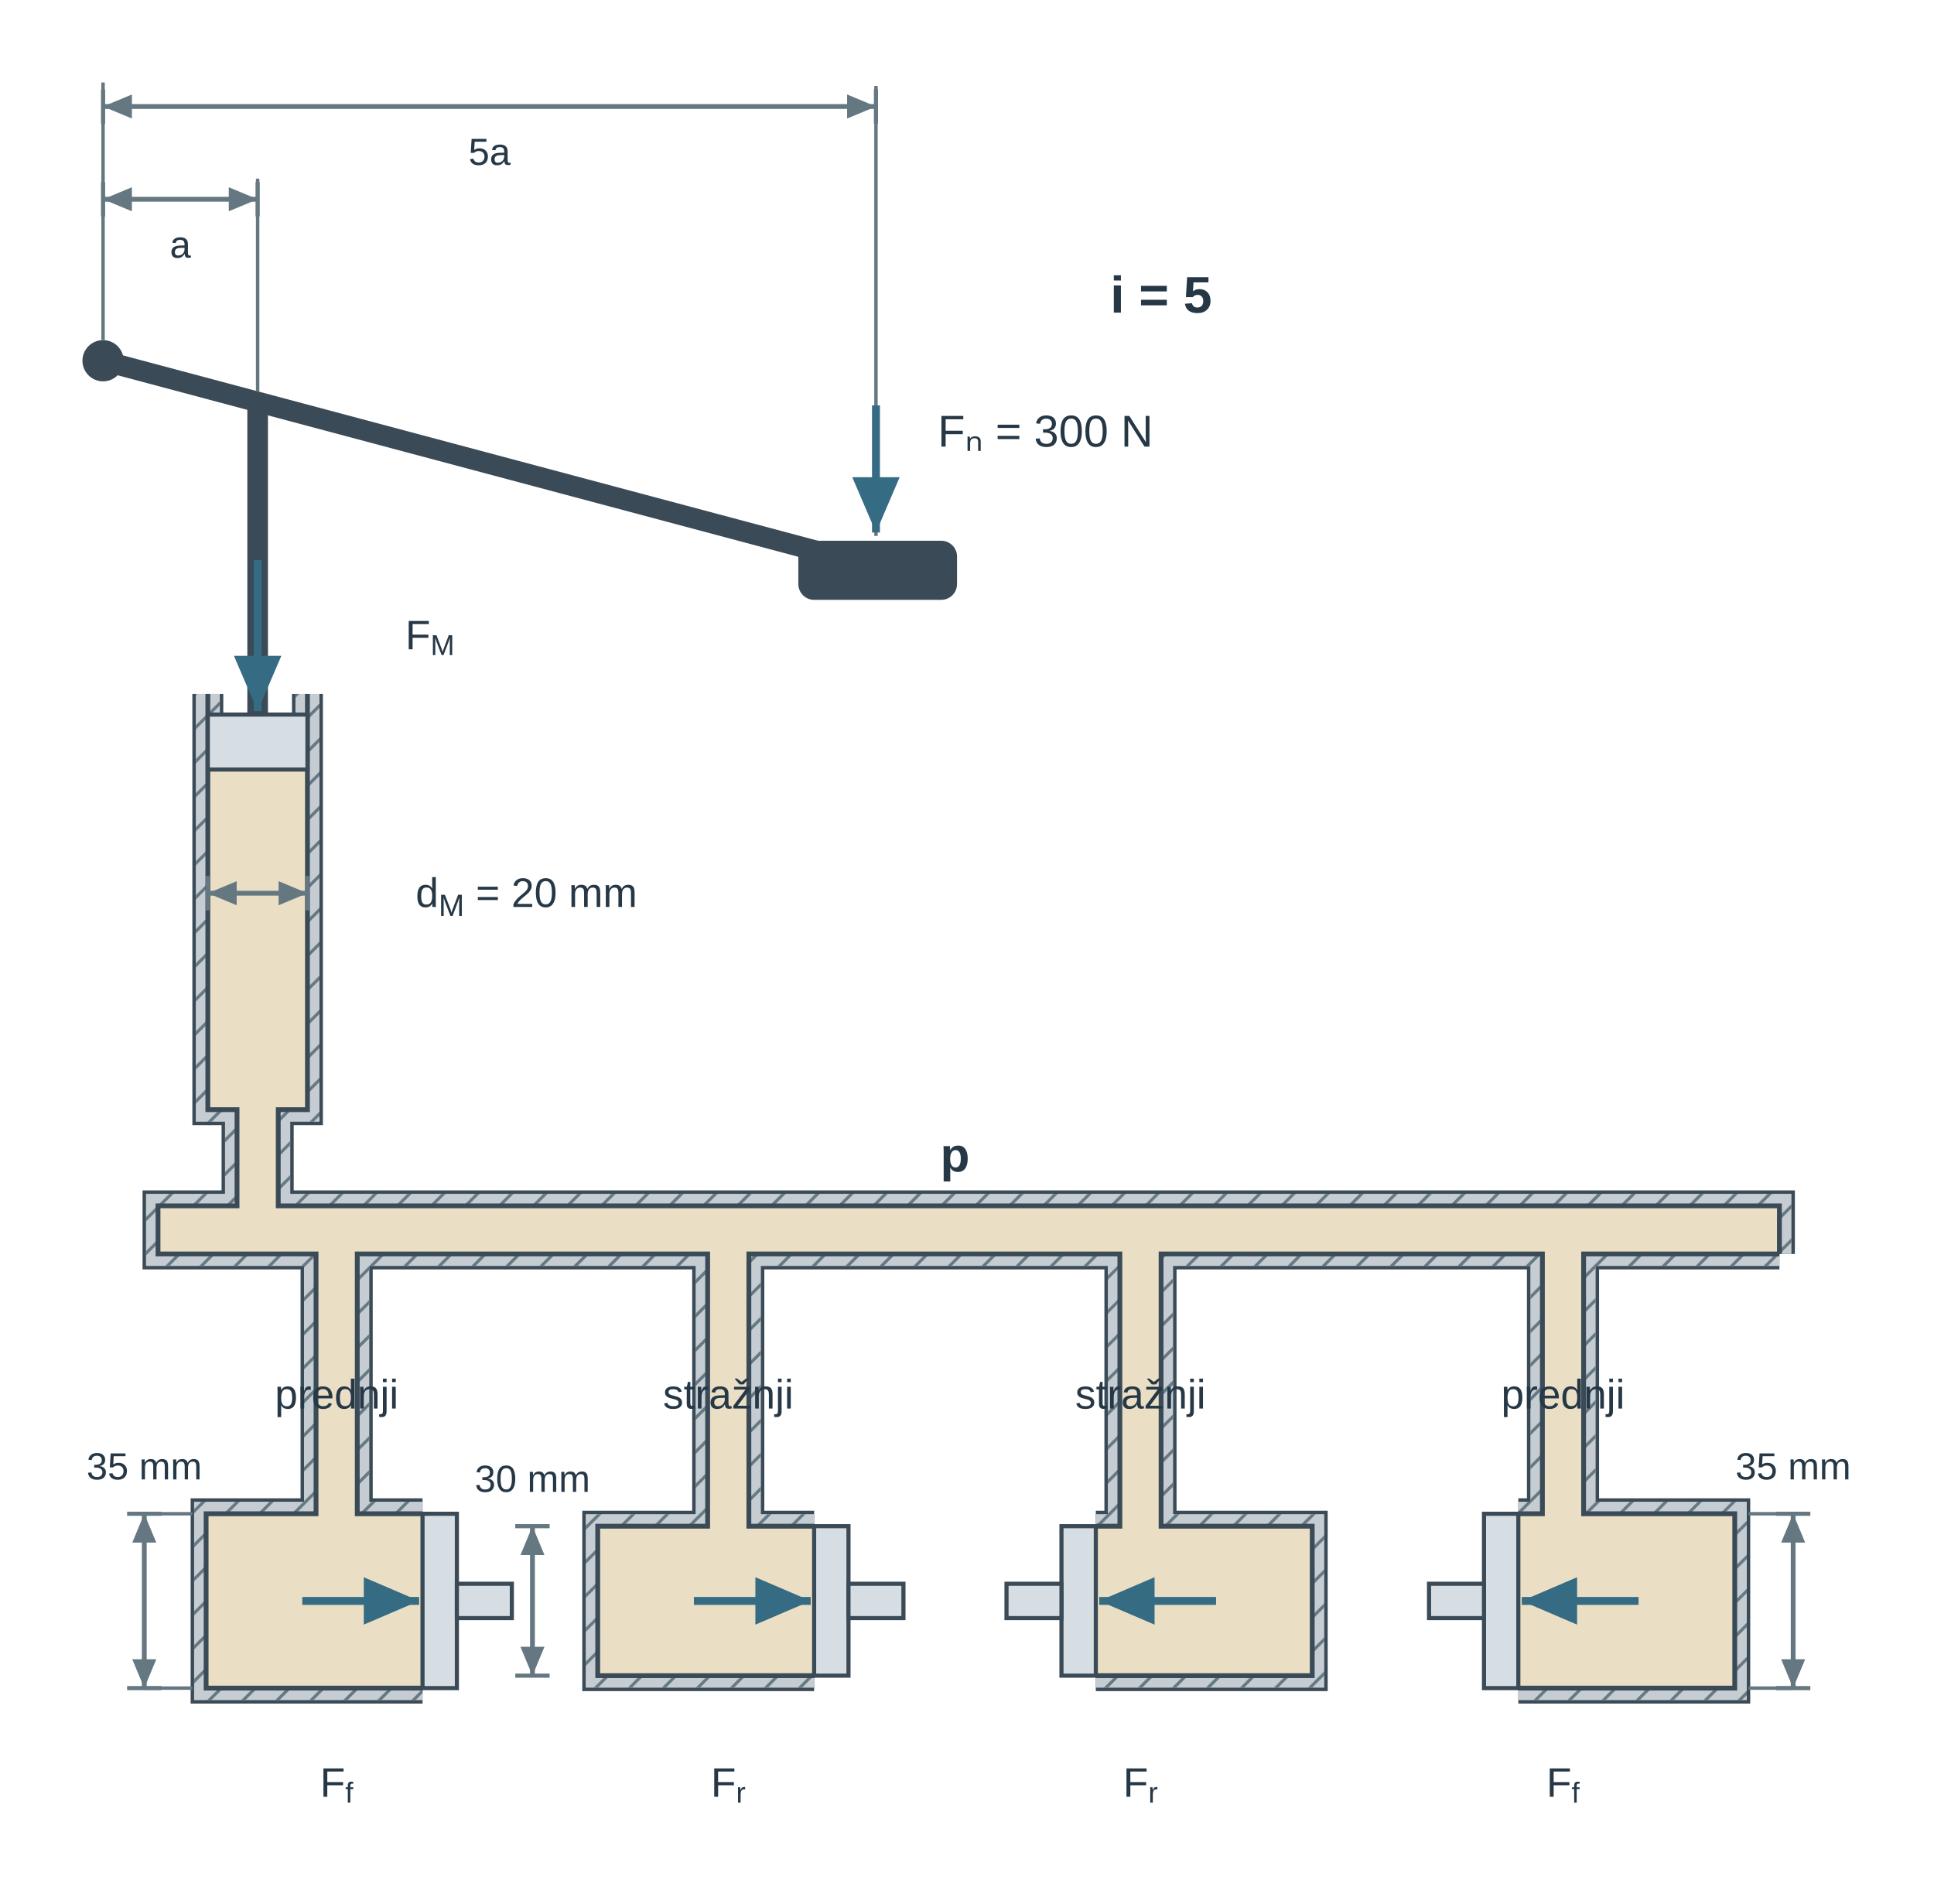
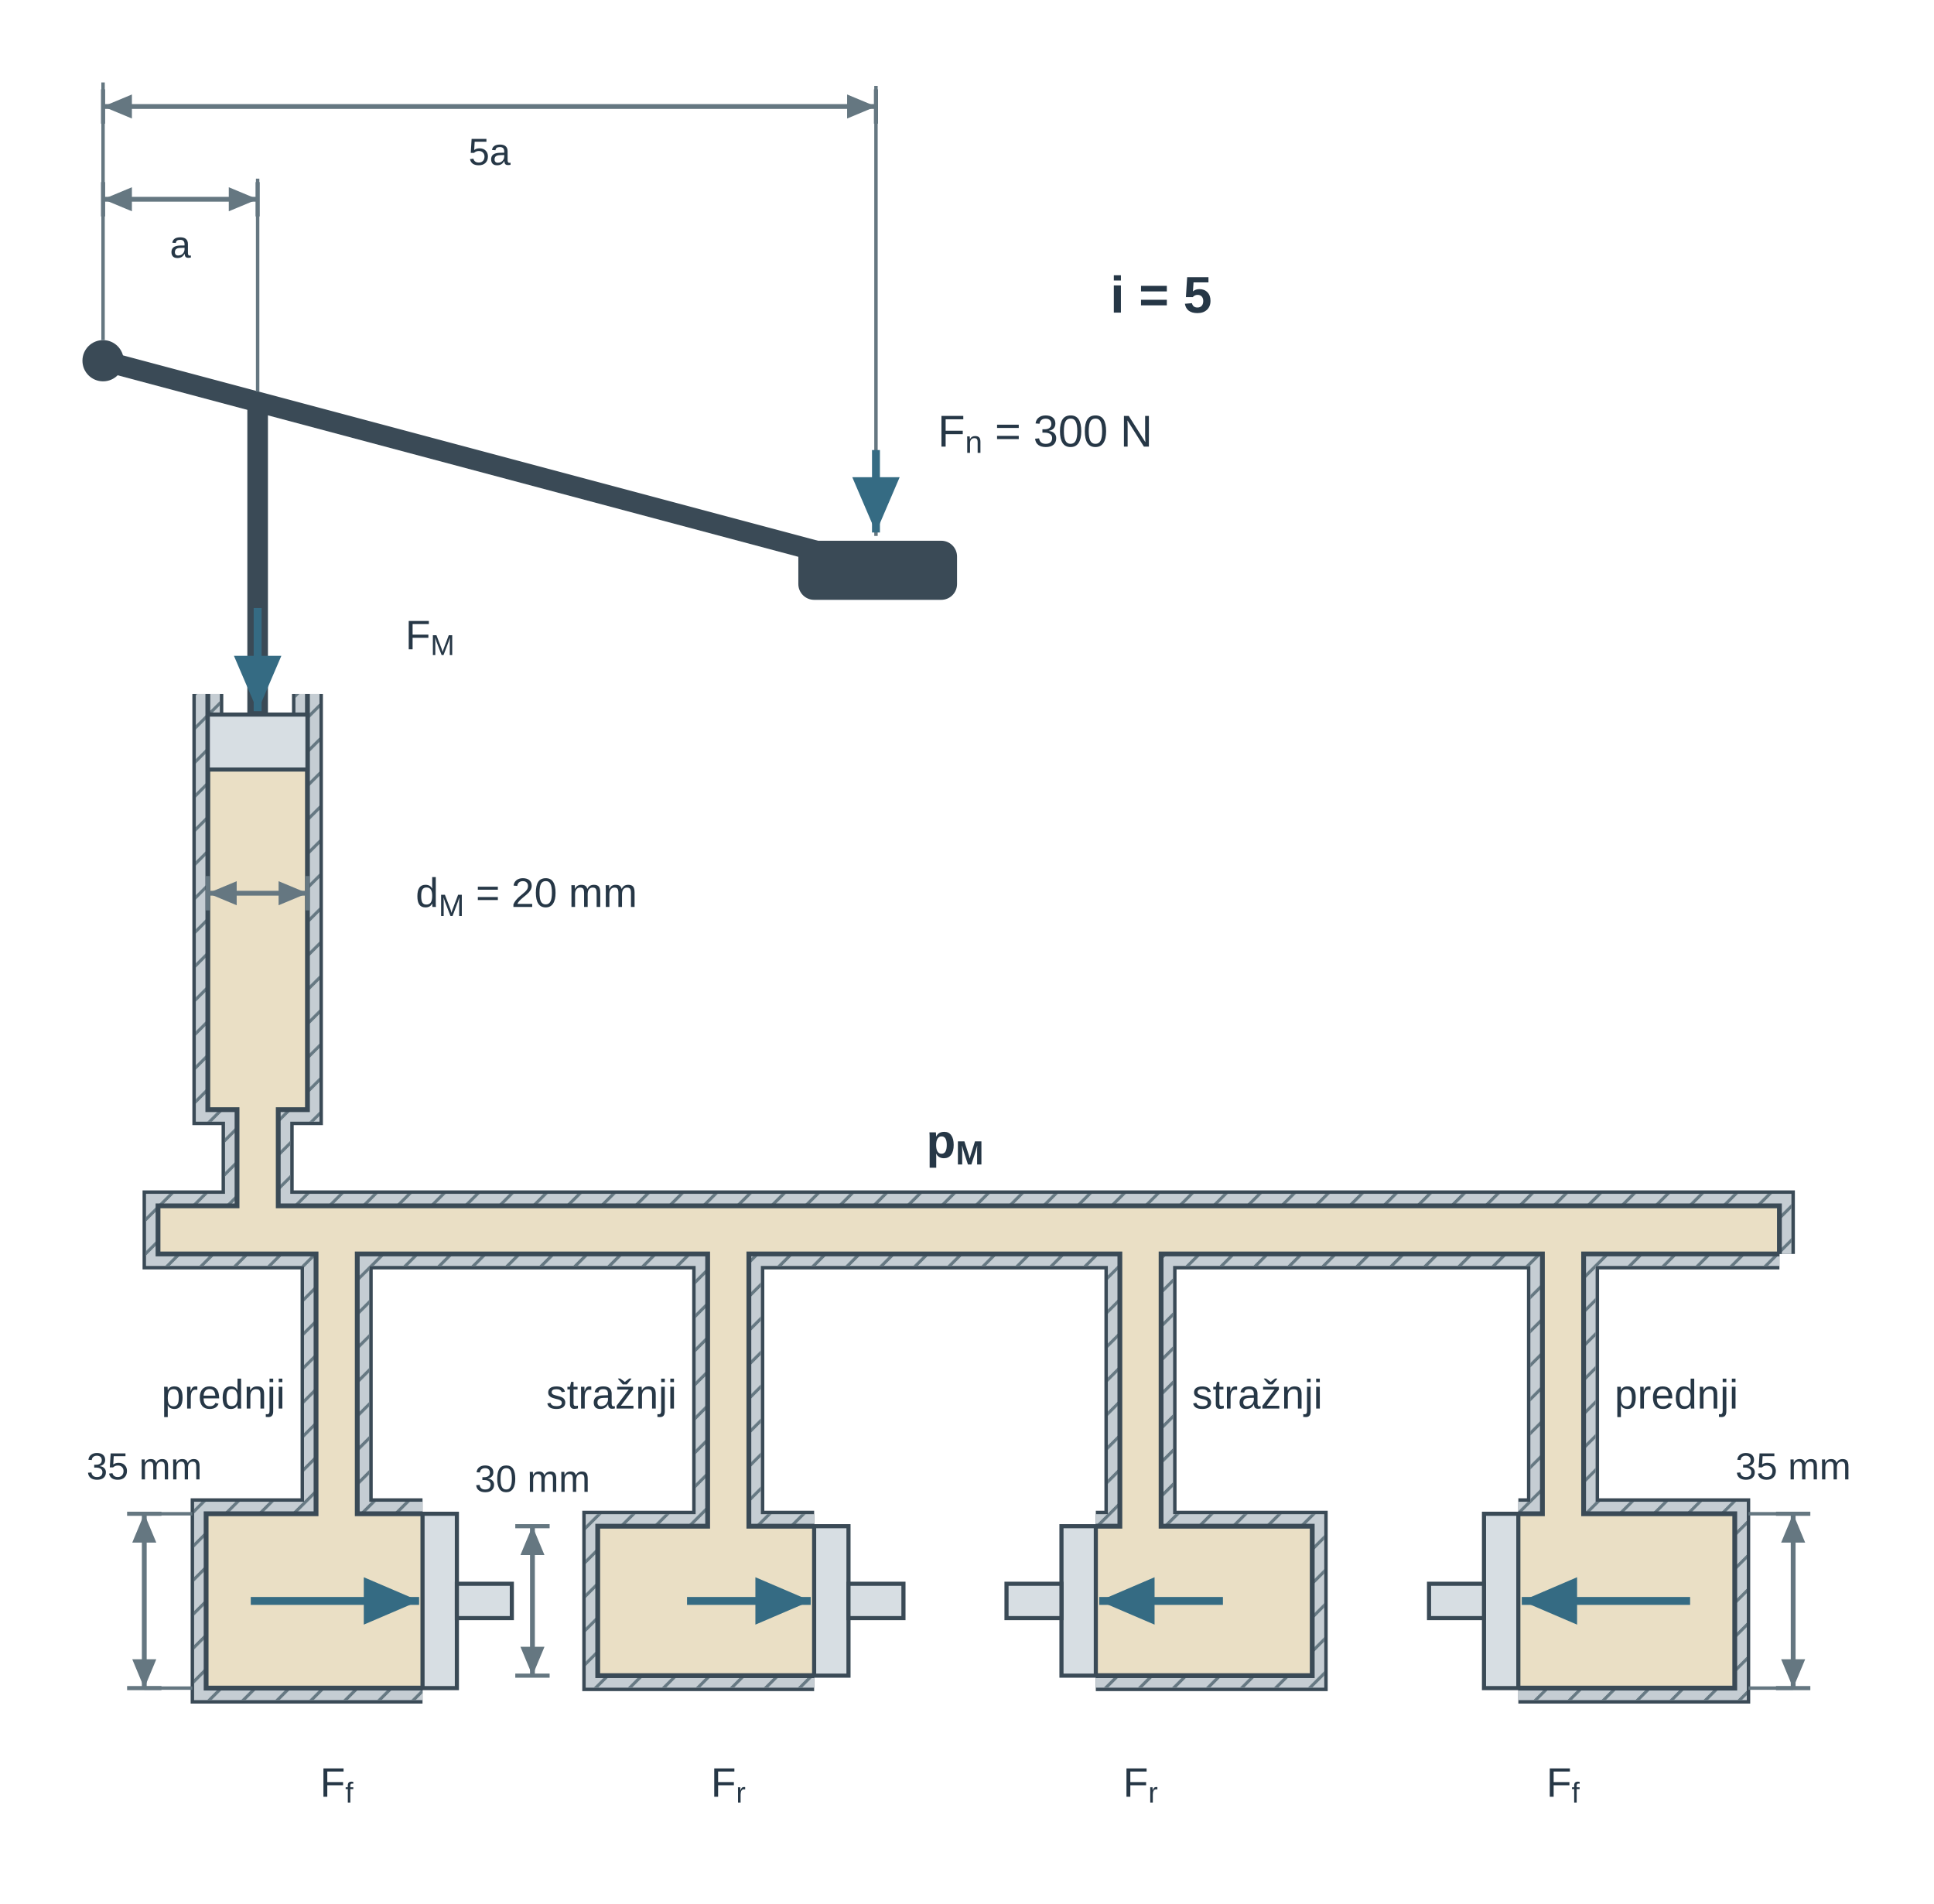
<svg xmlns="http://www.w3.org/2000/svg" viewBox="0 0 563 554" role="img" aria-labelledby="u01fkv_title u01fkv_desc" preserveAspectRatio="xMidYMid meet" style="display:block;width:100%;max-width:563px;height:auto;">
  <defs>
    <pattern id="u01fkv_hatch" width="7" height="7" patternUnits="userSpaceOnUse" patternTransform="rotate(45)">
      <line x1="0" y1="0" x2="0" y2="7" stroke="#657781" stroke-width="1.8" />
    </pattern>
    <marker id="u01fkv_v" markerWidth="7" markerHeight="6" refX="7" refY="3" orient="auto">
      <path d="M0 0 L7 3 L0 6 Z" fill="#356b83" />
    </marker>
    <marker id="u01fkv_dim" markerWidth="6" markerHeight="5" refX="6" refY="2.5" orient="auto-start-reverse">
      <path d="M0 0 L6 2.5 L0 5 Z" fill="#657781" />
    </marker>
    <marker id="u01fkv_dimSmall" markerWidth="3" markerHeight="3" refX="3" refY="1.5" orient="auto-start-reverse">
      <path d="M0 0 L3 1.5 L0 3 Z" fill="#356b83" />
    </marker>
    <marker id="u01fkv_forceMarker" markerWidth="7" markerHeight="6" refX="7" refY="3" orient="auto">
      <path d="M0 0 L7 3 L0 6 Z" fill="#356b83" />
    </marker>
    <marker id="u01fkv_pressureMarker" markerWidth="7" markerHeight="6" refX="7" refY="3" orient="auto">
      <path d="M0 0 L7 3 L0 6 Z" fill="#356b83" />
    </marker>
    <marker id="u01fkv_reactionMarker" markerWidth="7" markerHeight="6" refX="7" refY="3" orient="auto">
      <path d="M0 0 L7 3 L0 6 Z" fill="#356b83" />
    </marker>
    <marker id="u01fkv_axisMarker" markerWidth="7" markerHeight="6" refX="7" refY="3" orient="auto">
      <path d="M0 0 L7 3 L0 6 Z" fill="#3a4a56" />
    </marker>
  </defs>
  <g id="u01fkv_title-scene-1" transform="translate(-30 11)">
    <g font-family="Arial, Liberation Sans, sans-serif" fill="#3a4a56">
      <line id="u01fkv_lever" x1="60" y1="94" x2="285" y2="154" stroke="#3a4a56" stroke-width="6" />
      <circle id="u01fkv_pivot" cx="60" cy="94" r="6" fill="#3a4a56" />
      <rect x="263" y="147" width="45" height="16" rx="4" fill="#3a4a56" stroke="#3a4a56" stroke-width="1.2" />
      <line id="u01fkv_pushrod" x1="105" y1="106" x2="105" y2="197" stroke="#3a4a56" stroke-width="6" />
      <line x1="60" y1="42" x2="60" y2="52" stroke="#657781" stroke-width="1.2" />
      <line x1="105" y1="42" x2="105" y2="52" stroke="#657781" stroke-width="1.2" />
      <path id="u01fkv_shortArm" d="M60 47 L105 47" fill="none" stroke="#657781" stroke-width="1.4" marker-start="url(#u01fkv_dim)" marker-end="url(#u01fkv_dim)" />
      <text x="82.5" y="64" font-size="11" fill="#263746" text-anchor="middle">a</text>
      <line x1="60" y1="15" x2="60" y2="25" stroke="#657781" stroke-width="1.2" />
      <line x1="285" y1="15" x2="285" y2="25" stroke="#657781" stroke-width="1.2" />
      <path id="u01fkv_longArm" d="M60 20 L285 20" fill="none" stroke="#657781" stroke-width="1.4" marker-start="url(#u01fkv_dim)" marker-end="url(#u01fkv_dim)" />
      <text x="172.5" y="37" font-size="11" fill="#263746" text-anchor="middle">5a</text>
      <line x1="60" y1="88" x2="60" y2="13" stroke="#657781" stroke-width="1" />
      <line x1="105" y1="103" x2="105" y2="41" stroke="#657781" stroke-width="1" />
      <line x1="285" y1="145" x2="285" y2="14" stroke="#657781" stroke-width="1" />
      <text x="368" y="80" font-size="15" fill="#263746" text-anchor="middle" font-weight="700">i = 5</text>
-       <path id="u01fkv_foot" d="M285 107 L285 144" fill="none" stroke="#356b83" stroke-width="2.3" marker-end="url(#u01fkv_forceMarker)" />
-       <text x="303" y="119" font-size="13" fill="#263746" text-anchor="start">Fₙ = 300 N</text>
-       <path id="u01fkv_masterForce" d="M105 152 L105 196" fill="none" stroke="#356b83" stroke-width="2.3" marker-end="url(#u01fkv_forceMarker)" />
+       <path id="u01fkv_foot" d="M285 120 L285 144" fill="none" stroke="#356b83" stroke-width="2.3" marker-end="url(#u01fkv_forceMarker)" />
+       <text x="303" y="119" font-size="13" fill="#263746" text-anchor="start">F<tspan baseline-shift="sub" font-size="0.7em">n</tspan> = 300 N</text>
+       <path id="u01fkv_masterForce" d="M105 166 L105 196" fill="none" stroke="#356b83" stroke-width="2.3" marker-end="url(#u01fkv_forceMarker)" />
      <text x="148" y="178" font-size="12" fill="#263746" text-anchor="start">F<tspan baseline-shift="sub" font-size="0.7em">M</tspan>
      </text>
      <path id="u01fkv_systemouter0" d="M119.5 191 V312 H111 V340 H548 V354" fill="none" stroke="#3a4a56" stroke-width="9" stroke-linecap="butt" />
      <path d="M119.5 191 V312 H111 V340 H548 V354" fill="none" stroke="#c5cdd3" stroke-width="7" />
      <path d="M119.5 191 V312 H111 V340 H548 V354" fill="none" stroke="url(#u01fkv_hatch)" stroke-width="7" />
      <path id="u01fkv_systemouter1" d="M548 354 H491 V429.625 H535 V480.375 H472" fill="none" stroke="#3a4a56" stroke-width="9" stroke-linecap="butt" />
      <path d="M548 354 H491 V429.625 H535 V480.375 H472" fill="none" stroke="#c5cdd3" stroke-width="7" />
      <path d="M548 354 H491 V429.625 H535 V480.375 H472" fill="none" stroke="url(#u01fkv_hatch)" stroke-width="7" />
      <path id="u01fkv_systemouter2" d="M472 429.625 H479 V354 H368 V433.25 H412 V476.75 H349" fill="none" stroke="#3a4a56" stroke-width="9" stroke-linecap="butt" />
      <path d="M472 429.625 H479 V354 H368 V433.25 H412 V476.75 H349" fill="none" stroke="#c5cdd3" stroke-width="7" />
      <path d="M472 429.625 H479 V354 H368 V433.25 H412 V476.75 H349" fill="none" stroke="url(#u01fkv_hatch)" stroke-width="7" />
      <path id="u01fkv_systemouter3" d="M349 433.25 H356 V354 H248 V433.25 H267" fill="none" stroke="#3a4a56" stroke-width="9" stroke-linecap="butt" />
      <path d="M349 433.25 H356 V354 H248 V433.25 H267" fill="none" stroke="#c5cdd3" stroke-width="7" />
      <path d="M349 433.25 H356 V354 H248 V433.25 H267" fill="none" stroke="url(#u01fkv_hatch)" stroke-width="7" />
      <path id="u01fkv_systemouter4" d="M267 476.75 H204 V433.25 H236 V354 H134 V429.625 H153" fill="none" stroke="#3a4a56" stroke-width="9" stroke-linecap="butt" />
      <path d="M267 476.75 H204 V433.25 H236 V354 H134 V429.625 H153" fill="none" stroke="#c5cdd3" stroke-width="7" />
      <path d="M267 476.75 H204 V433.25 H236 V354 H134 V429.625 H153" fill="none" stroke="url(#u01fkv_hatch)" stroke-width="7" />
      <path id="u01fkv_systemouter5" d="M153 480.375 H90 V429.625 H122 V354 H76 V340 H99 V312 H90.5 V191" fill="none" stroke="#3a4a56" stroke-width="9" stroke-linecap="butt" />
      <path d="M153 480.375 H90 V429.625 H122 V354 H76 V340 H99 V312 H90.5 V191" fill="none" stroke="#c5cdd3" stroke-width="7" />
      <path d="M153 480.375 H90 V429.625 H122 V354 H76 V340 H99 V312 H90.5 V191" fill="none" stroke="url(#u01fkv_hatch)" stroke-width="7" />
      <path id="u01fkv_systemfluid" d="M90.5 213 H119.5 V312 H111 V340 H548 V354 H491 V429.625 H535 V480.375 H472 V429.625 H479 V354 H368 V433.25 H412 V476.75 H349 V433.25 H356 V354 H248 V433.25 H267 V476.75 H204 V433.25 H236 V354 H134 V429.625 H153 V480.375 H90 V429.625 H122 V354 H76 V340 H99 V312 H90.5 Z" fill="#eadfc5" stroke="none" stroke-width="1.8" />
      <path id="u01fkv_systemwall0" d="M119.5 191 V312 H111 V340 H548 V354" fill="none" stroke="#3a4a56" stroke-width="1.4" />
      <path id="u01fkv_systemwall1" d="M548 354 H491 V429.625 H535 V480.375 H472" fill="none" stroke="#3a4a56" stroke-width="1.4" />
      <path id="u01fkv_systemwall2" d="M472 429.625 H479 V354 H368 V433.25 H412 V476.75 H349" fill="none" stroke="#3a4a56" stroke-width="1.4" />
      <path id="u01fkv_systemwall3" d="M349 433.25 H356 V354 H248 V433.25 H267" fill="none" stroke="#3a4a56" stroke-width="1.4" />
      <path id="u01fkv_systemwall4" d="M267 476.75 H204 V433.25 H236 V354 H134 V429.625 H153" fill="none" stroke="#3a4a56" stroke-width="1.4" />
      <path id="u01fkv_systemwall5" d="M153 480.375 H90 V429.625 H122 V354 H76 V340 H99 V312 H90.5 V191" fill="none" stroke="#3a4a56" stroke-width="1.4" />
      <rect id="u01fkv_masterPiston" x="90.5" y="197" width="29.0" height="16" rx="0" fill="#d7dee3" stroke="#3a4a56" stroke-width="1.2" />
      <line x1="90.5" y1="244" x2="90.5" y2="254" stroke="#657781" stroke-width="1.2" />
      <line x1="119.5" y1="244" x2="119.5" y2="254" stroke="#657781" stroke-width="1.2" />
      <path id="u01fkv_masterDiameter" d="M90.5 249 L119.5 249" fill="none" stroke="#657781" stroke-width="1.4" marker-start="url(#u01fkv_dim)" marker-end="url(#u01fkv_dim)" />
      <text x="151" y="253" font-size="12" fill="#263746" text-anchor="start">d<tspan baseline-shift="-2.64" font-size="9.0">M</tspan> = 20 mm</text>
-       <text x="308" y="330" font-size="14" fill="#263746" text-anchor="middle" font-weight="700">p</text>
+       <text x="308" y="326" font-size="14" fill="#263746" text-anchor="middle" font-weight="700">p<tspan baseline-shift="sub" font-size="0.7em">M</tspan>
+       </text>
      <rect id="u01fkv_workPiston0" x="153" y="429.625" width="10" height="50.75" rx="0" fill="#d7dee3" stroke="#3a4a56" stroke-width="1.2" />
      <rect x="163" y="450" width="16" height="10" rx="0" fill="#d7dee3" stroke="#3a4a56" stroke-width="1.2" />
-       <path id="u01fkv_workForce0" d="M118 455 L152 455" fill="none" stroke="#356b83" stroke-width="2.3" marker-end="url(#u01fkv_reactionMarker)" />
-       <text x="128" y="399" font-size="12" fill="#263746" text-anchor="middle">prednji</text>
+       <path id="u01fkv_workForce0" d="M103 455 L152 455" fill="none" stroke="#356b83" stroke-width="2.3" marker-end="url(#u01fkv_reactionMarker)" />
+       <text x="113" y="399" font-size="12" fill="#263746" text-anchor="end">prednji</text>
      <text x="128" y="512" font-size="12" fill="#263746" text-anchor="middle">F<tspan baseline-shift="sub" font-size="0.7em">f</tspan>
      </text>
      <line x1="67" y1="429.625" x2="77" y2="429.625" stroke="#657781" stroke-width="1.2" />
      <line x1="67" y1="480.375" x2="77" y2="480.375" stroke="#657781" stroke-width="1.2" />
      <path id="u01fkv_diameter0" d="M72 429.625 L72 480.375" fill="none" stroke="#657781" stroke-width="1.4" marker-start="url(#u01fkv_dim)" marker-end="url(#u01fkv_dim)" />
      <line x1="86" y1="429.625" x2="72" y2="429.625" stroke="#657781" stroke-width="1" />
      <line x1="86" y1="480.375" x2="72" y2="480.375" stroke="#657781" stroke-width="1" />
      <text x="72" y="419.625" font-size="11" fill="#263746" text-anchor="middle">35 mm</text>
      <rect id="u01fkv_workPiston1" x="267" y="433.25" width="10" height="43.5" rx="0" fill="#d7dee3" stroke="#3a4a56" stroke-width="1.2" />
      <rect x="277" y="450" width="16" height="10" rx="0" fill="#d7dee3" stroke="#3a4a56" stroke-width="1.2" />
-       <path id="u01fkv_workForce1" d="M232 455 L266 455" fill="none" stroke="#356b83" stroke-width="2.3" marker-end="url(#u01fkv_reactionMarker)" />
-       <text x="242" y="399" font-size="12" fill="#263746" text-anchor="middle">stražnji</text>
+       <path id="u01fkv_workForce1" d="M230 455 L266 455" fill="none" stroke="#356b83" stroke-width="2.3" marker-end="url(#u01fkv_reactionMarker)" />
+       <text x="227" y="399" font-size="12" fill="#263746" text-anchor="end">stražnji</text>
      <text x="242" y="512" font-size="12" fill="#263746" text-anchor="middle">F<tspan baseline-shift="sub" font-size="0.7em">r</tspan>
      </text>
      <line x1="180" y1="433.25" x2="190" y2="433.25" stroke="#657781" stroke-width="1.2" />
      <line x1="180" y1="476.75" x2="190" y2="476.75" stroke="#657781" stroke-width="1.2" />
      <path id="u01fkv_diameter1" d="M185 433.25 L185 476.75" fill="none" stroke="#657781" stroke-width="1.4" marker-start="url(#u01fkv_dim)" marker-end="url(#u01fkv_dim)" />
      <text x="185" y="423.25" font-size="11" fill="#263746" text-anchor="middle">30 mm</text>
      <rect id="u01fkv_workPiston2" x="339" y="433.25" width="10" height="43.5" rx="0" fill="#d7dee3" stroke="#3a4a56" stroke-width="1.2" />
      <rect x="323" y="450" width="16" height="10" rx="0" fill="#d7dee3" stroke="#3a4a56" stroke-width="1.2" />
-       <path id="u01fkv_workForce2" d="M384 455 L350 455" fill="none" stroke="#356b83" stroke-width="2.3" marker-end="url(#u01fkv_reactionMarker)" />
-       <text x="362" y="399" font-size="12" fill="#263746" text-anchor="middle">stražnji</text>
+       <path id="u01fkv_workForce2" d="M386 455 L350 455" fill="none" stroke="#356b83" stroke-width="2.3" marker-end="url(#u01fkv_reactionMarker)" />
+       <text x="377" y="399" font-size="12" fill="#263746" text-anchor="start">stražnji</text>
      <text x="362" y="512" font-size="12" fill="#263746" text-anchor="middle">F<tspan baseline-shift="sub" font-size="0.7em">r</tspan>
      </text>
      <rect id="u01fkv_workPiston3" x="462" y="429.625" width="10" height="50.75" rx="0" fill="#d7dee3" stroke="#3a4a56" stroke-width="1.2" />
      <rect x="446" y="450" width="16" height="10" rx="0" fill="#d7dee3" stroke="#3a4a56" stroke-width="1.2" />
-       <path id="u01fkv_workForce3" d="M507 455 L473 455" fill="none" stroke="#356b83" stroke-width="2.3" marker-end="url(#u01fkv_reactionMarker)" />
-       <text x="485" y="399" font-size="12" fill="#263746" text-anchor="middle">prednji</text>
+       <path id="u01fkv_workForce3" d="M522 455 L473 455" fill="none" stroke="#356b83" stroke-width="2.3" marker-end="url(#u01fkv_reactionMarker)" />
+       <text x="500" y="399" font-size="12" fill="#263746" text-anchor="start">prednji</text>
      <text x="485" y="512" font-size="12" fill="#263746" text-anchor="middle">F<tspan baseline-shift="sub" font-size="0.7em">f</tspan>
      </text>
      <line x1="547" y1="429.625" x2="557" y2="429.625" stroke="#657781" stroke-width="1.2" />
      <line x1="547" y1="480.375" x2="557" y2="480.375" stroke="#657781" stroke-width="1.2" />
      <path id="u01fkv_diameter3" d="M552 429.625 L552 480.375" fill="none" stroke="#657781" stroke-width="1.4" marker-start="url(#u01fkv_dim)" marker-end="url(#u01fkv_dim)" />
      <line x1="539" y1="429.625" x2="552" y2="429.625" stroke="#657781" stroke-width="1" />
      <line x1="539" y1="480.375" x2="552" y2="480.375" stroke="#657781" stroke-width="1" />
      <text x="552" y="419.625" font-size="11" fill="#263746" text-anchor="middle">35 mm</text>
    </g>
  </g>
</svg>
